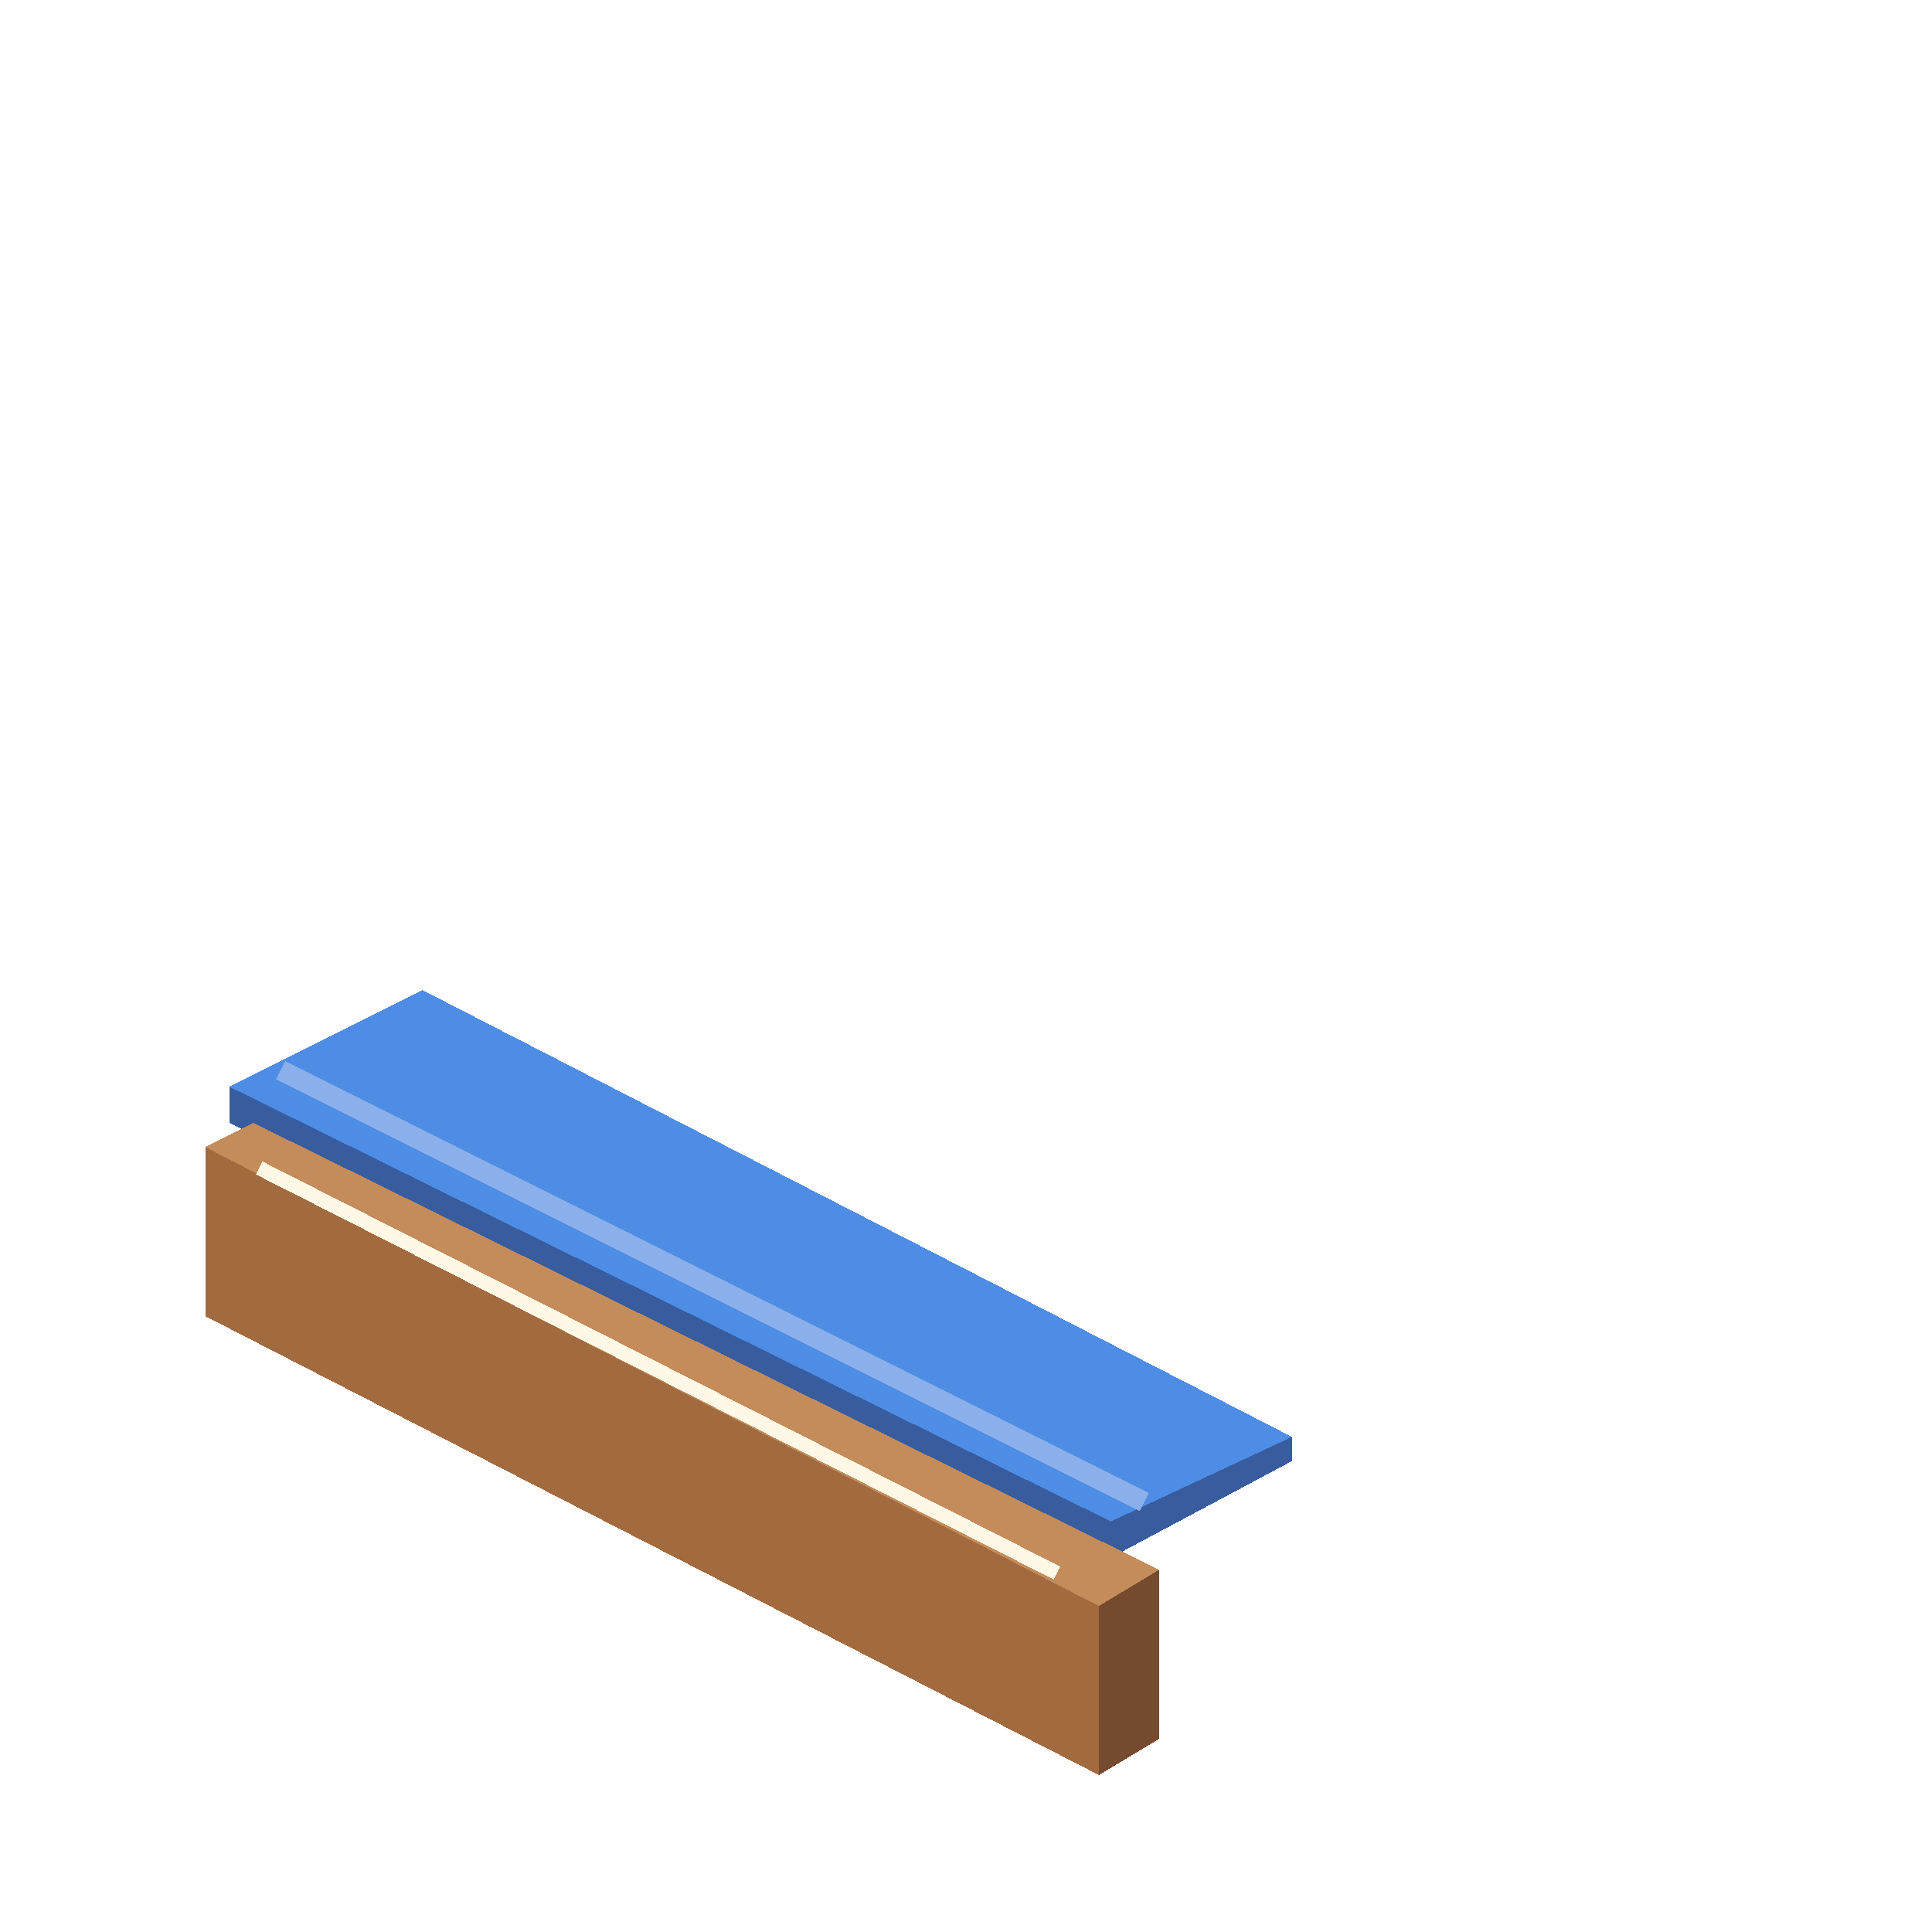
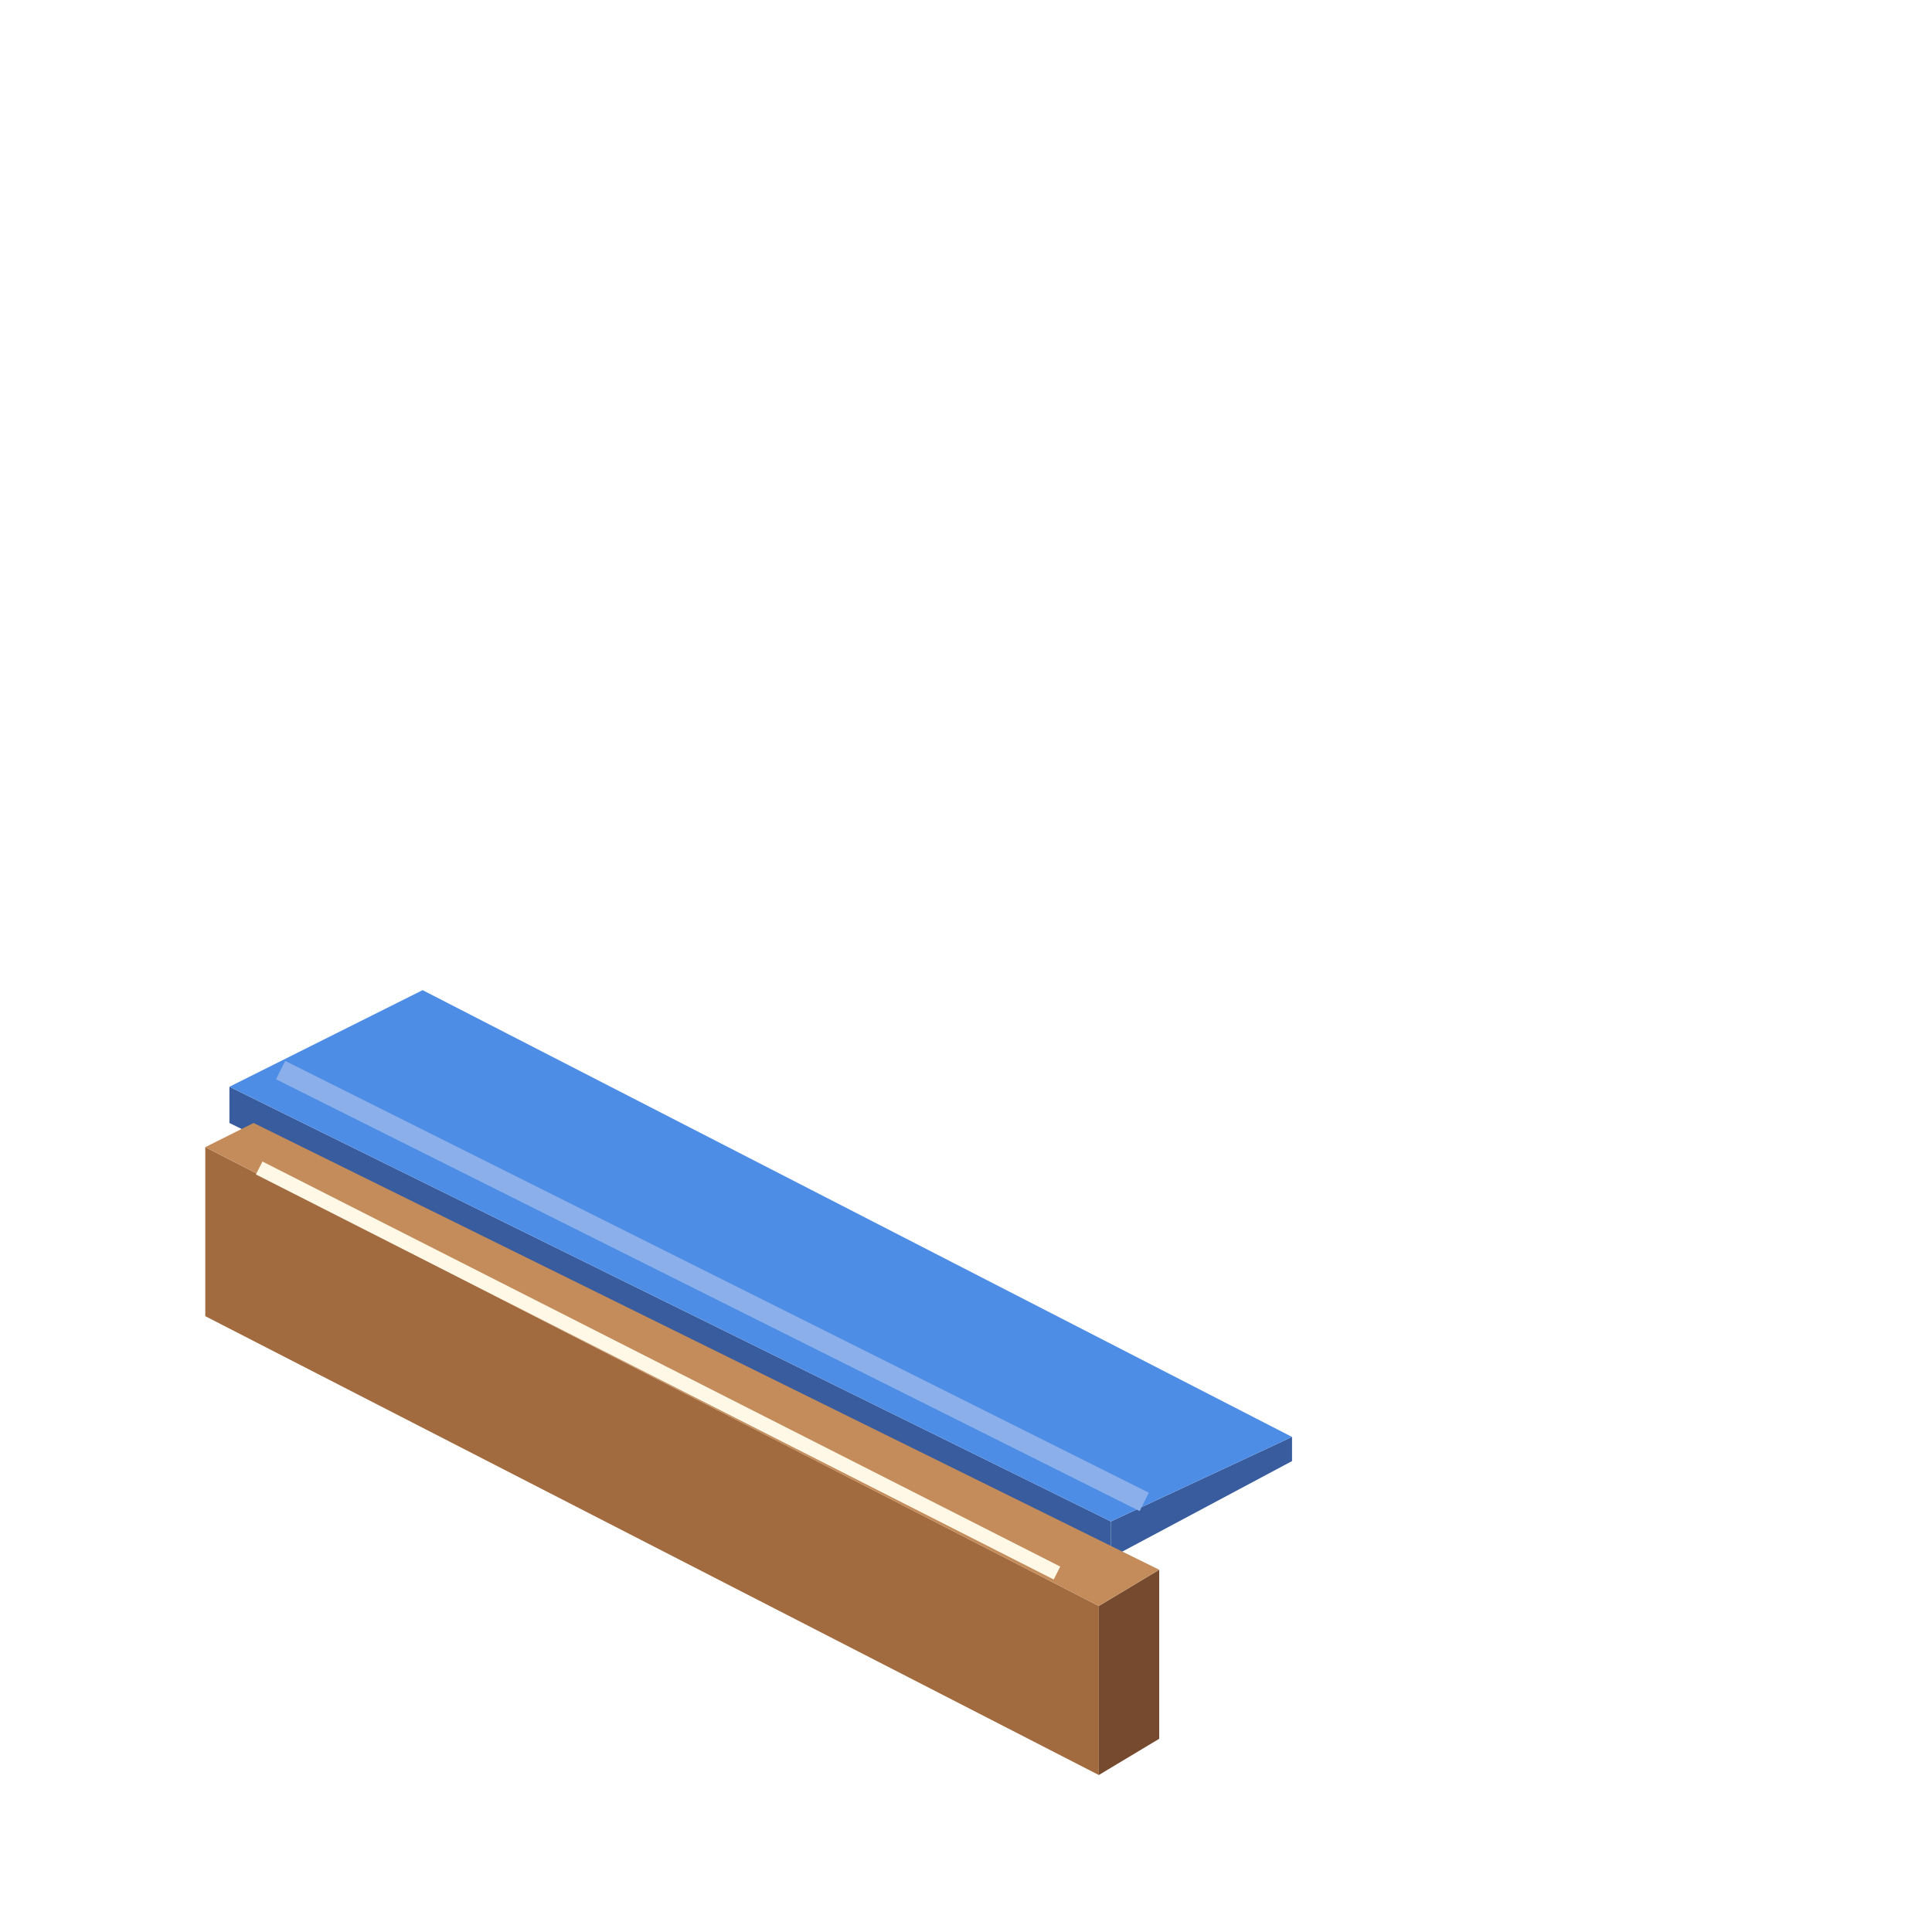
- <svg xmlns="http://www.w3.org/2000/svg" width="160" height="160" viewBox="0 0 160 160" shape-rendering="crispEdges">
+ <svg xmlns="http://www.w3.org/2000/svg" width="160" height="160" viewBox="0 0 160 160" shape-rendering="geometricPrecision">
  <polygon points="19,90 92,126 92,129 19,93" fill="#385C9E" />
  <polygon points="107,119 92,126 92,129 107,121" fill="#385C9E" />
  <polygon points="35,82 107,119 92,126 19,90" fill="#4E8DE6" />
  <polygon points="17,95 91,133 91,147 17,109" fill="#A26B3F" />
  <polygon points="96,130 91,133 91,147 96,144" fill="#754A2E" />
  <polygon points="21,93 96,130 91,133 17,95" fill="#C38C5A" />
  <polyline points="24,89 94,124" fill="none" stroke="#8BAFEA" stroke-width="1.7" stroke-linecap="square" stroke-linejoin="miter" />
  <polyline points="22,97 87,130" fill="none" stroke="#FFF8E6" stroke-width="1.2" stroke-linecap="square" stroke-linejoin="miter" />
</svg>
